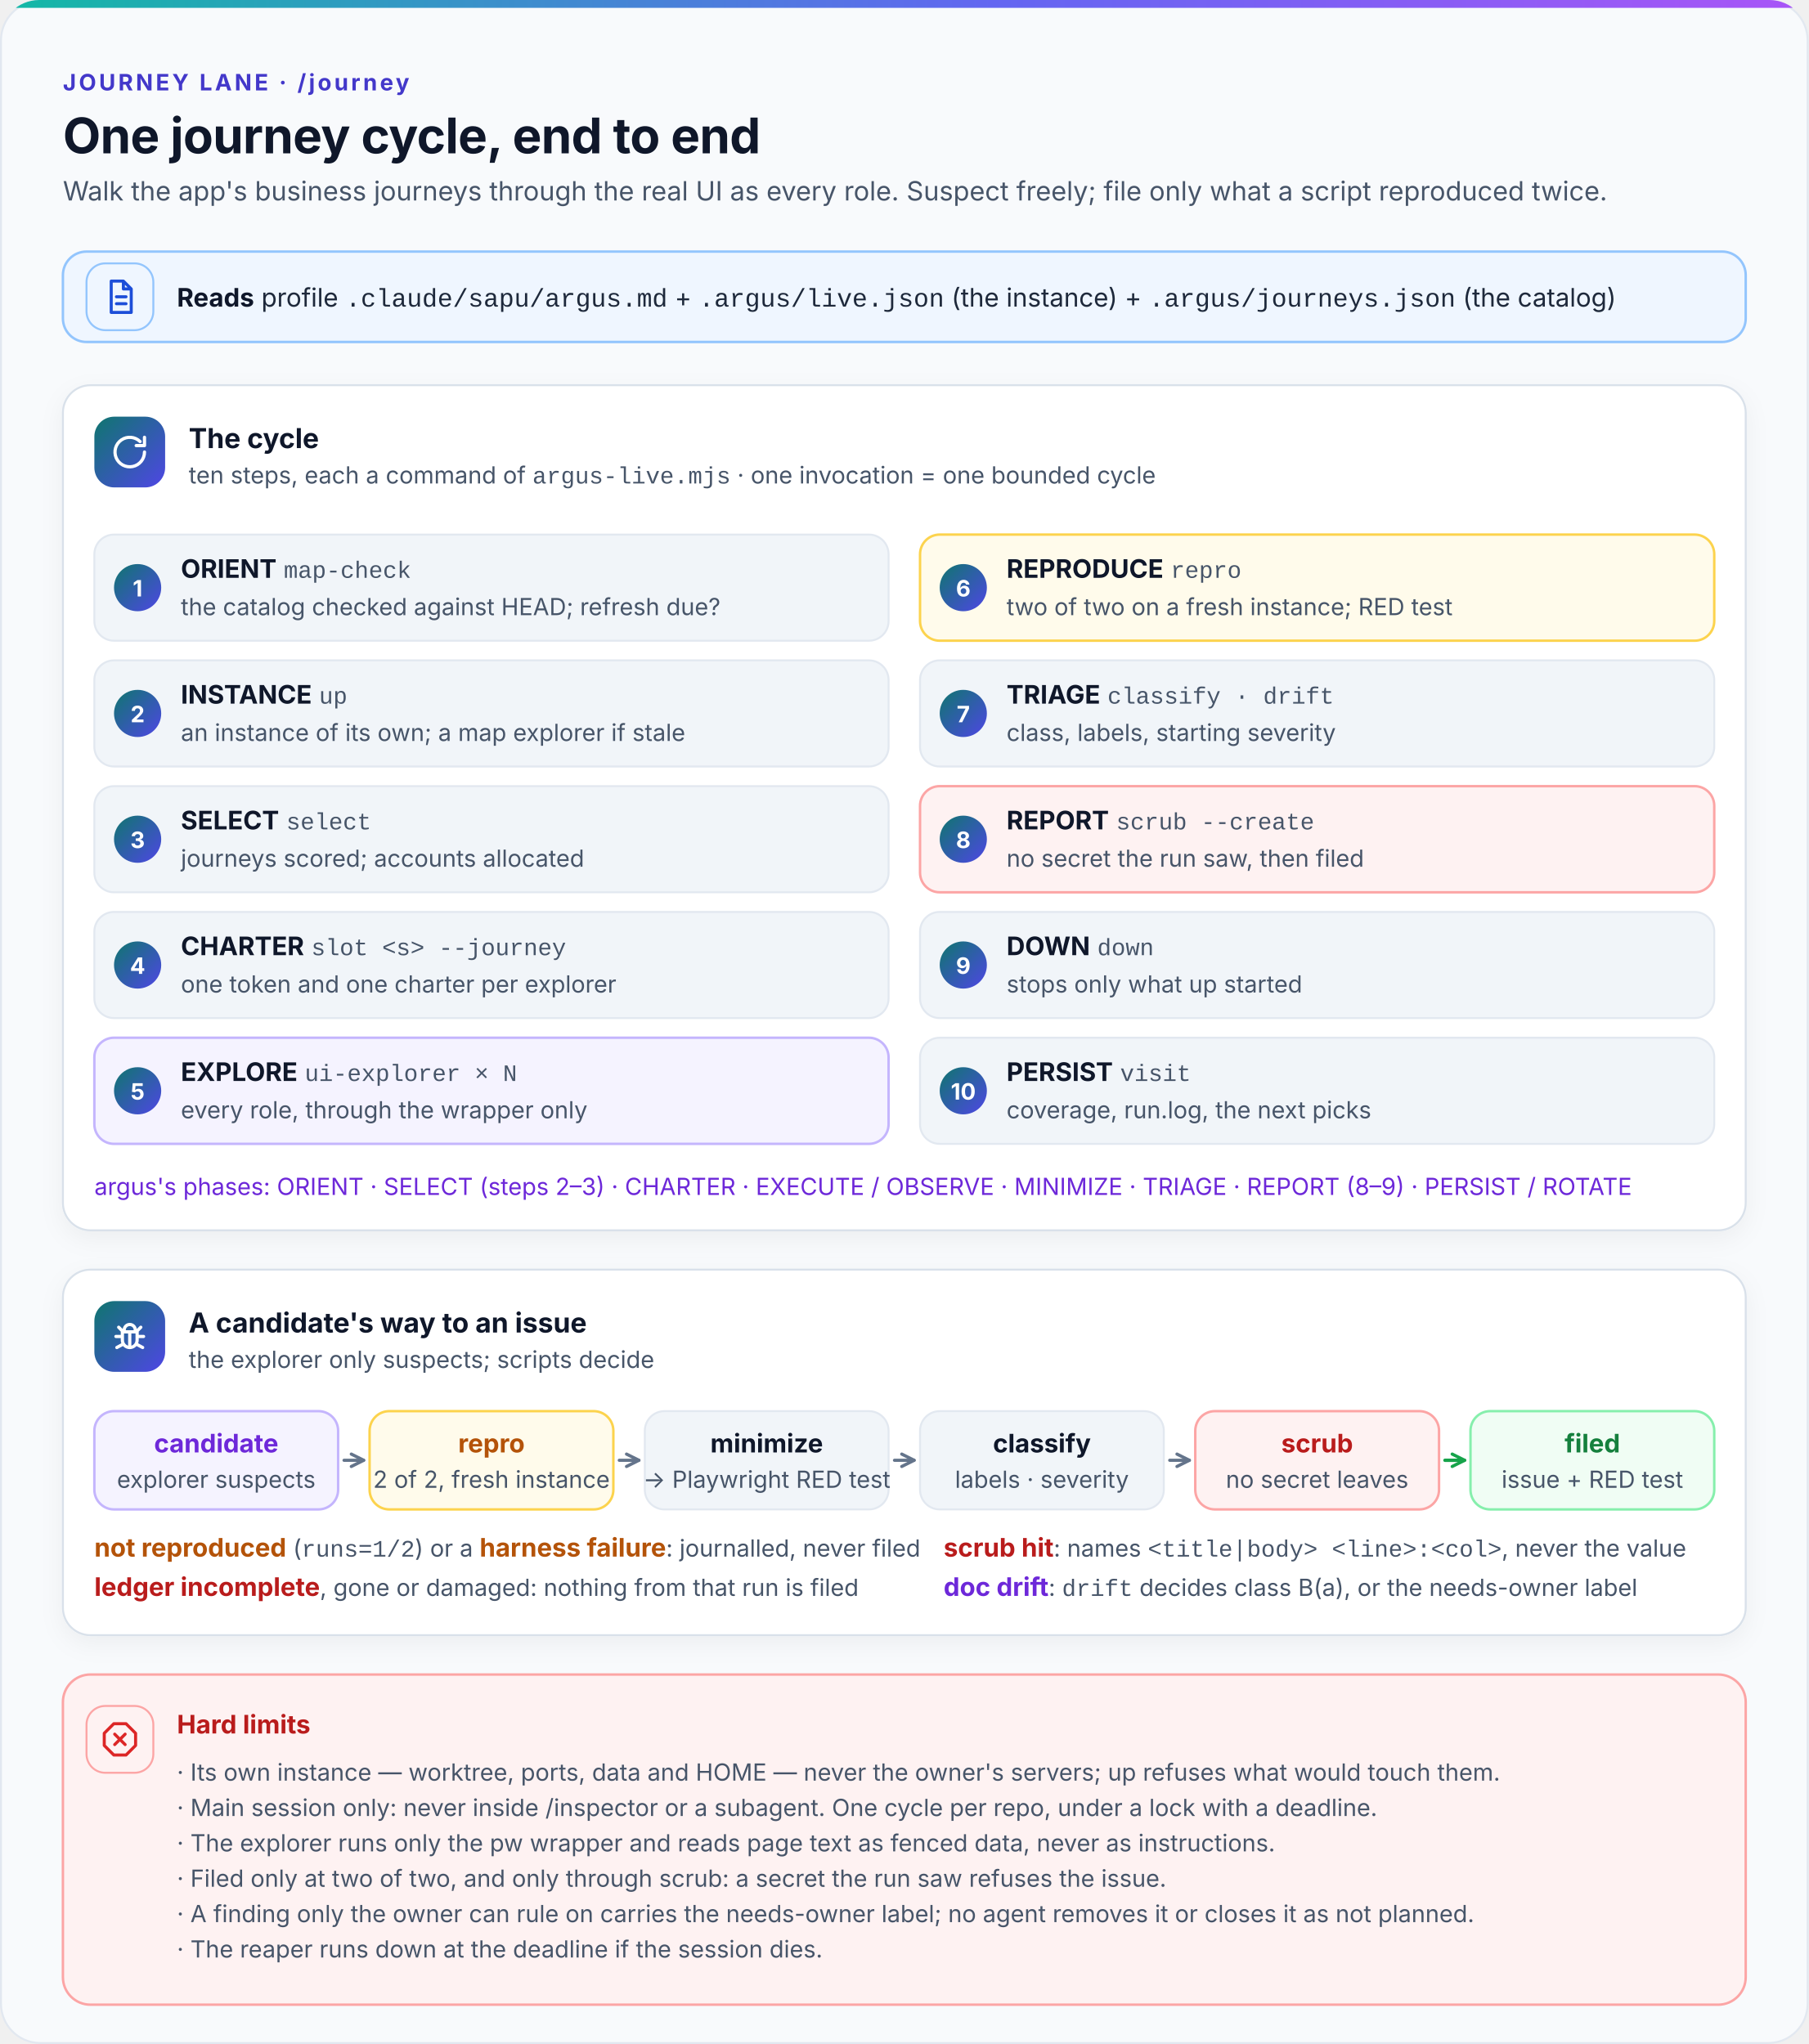
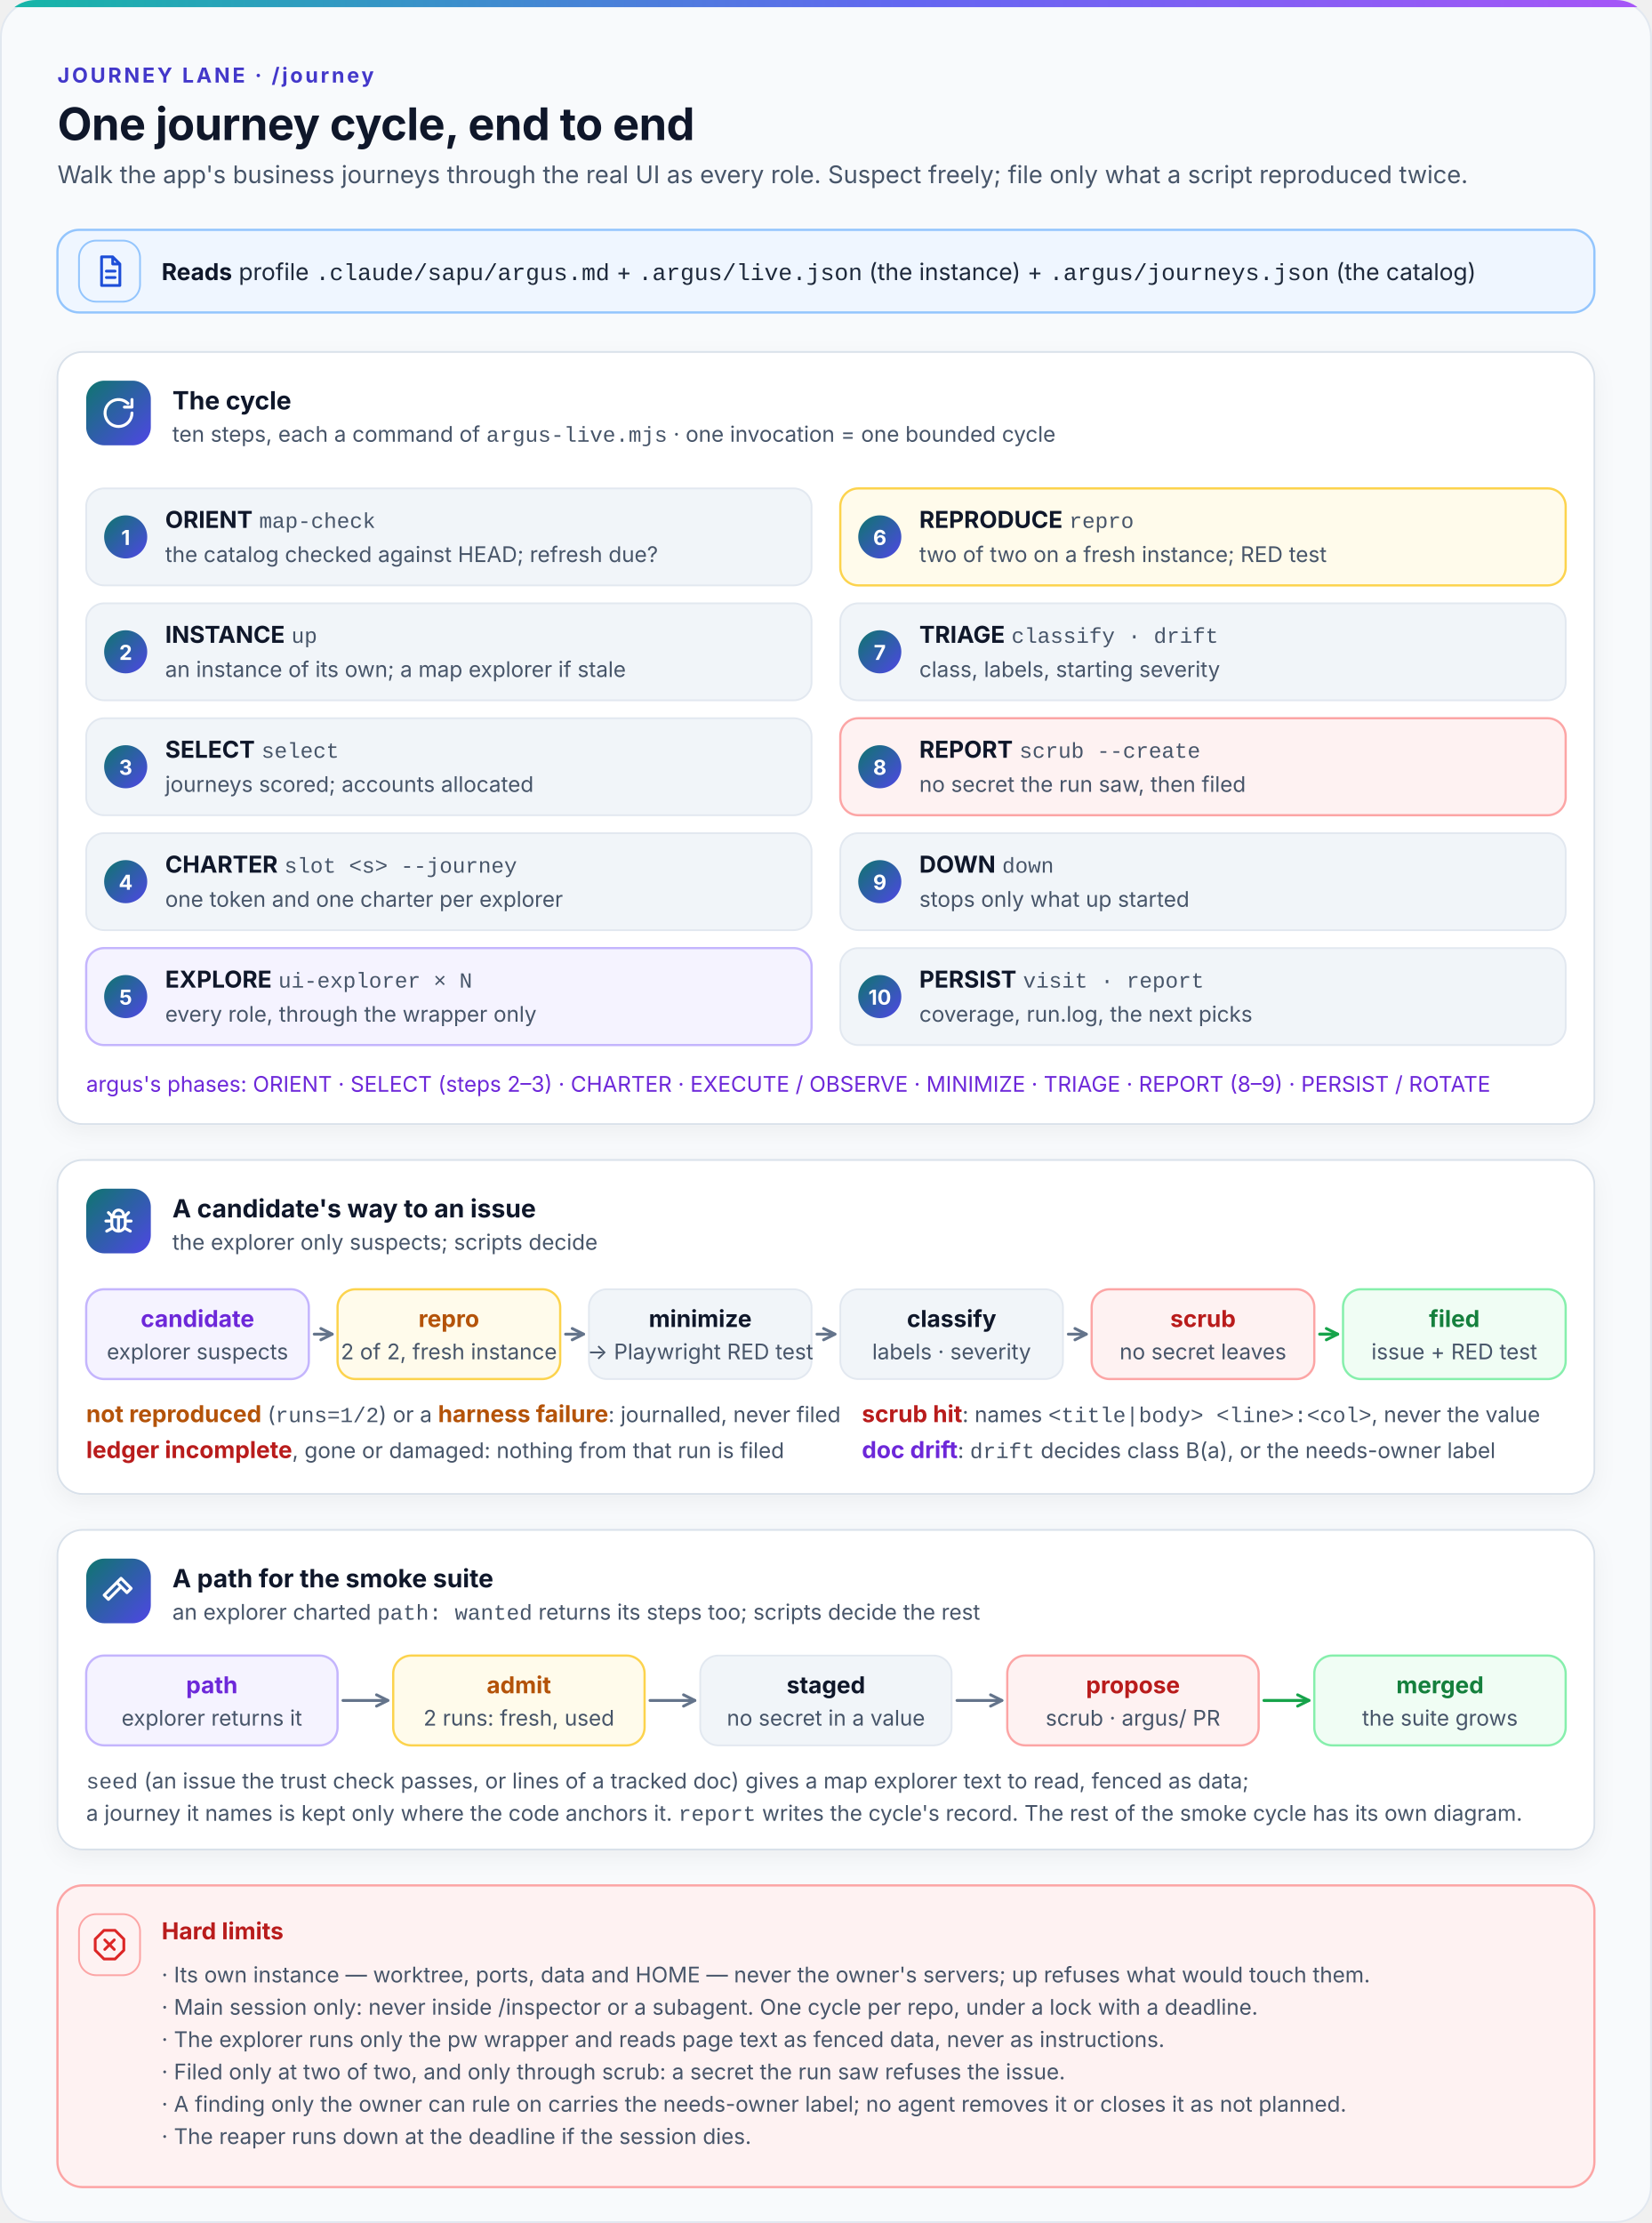
- <svg xmlns="http://www.w3.org/2000/svg" viewBox="0 0 920 1040" width="920" height="1040" role="img" aria-label="One journey cycle: argus's journey lane checks the catalog, brings up an isolated instance of its own, picks the top journeys, walks each with a ui-explorer agent through the browser wrapper only, reproduces every candidate two of two on a fresh instance, minimizes it into a RED test, classifies it, files it only after scrub finds no secret the run saw, tears the instance down and records the visit.">
+ <svg xmlns="http://www.w3.org/2000/svg" viewBox="0 0 920 1238" width="920" height="1238" role="img" aria-label="One journey cycle: argus's journey lane checks the catalog, brings up an isolated instance of its own, picks the top journeys, walks each with a ui-explorer agent through the browser wrapper only, reproduces every candidate two of two on a fresh instance, minimizes it into a RED test, classifies it, files it only after scrub finds no secret the run saw, tears the instance down and records the visit; an explorer that reached the goal of a journey charted for the smoke suite also returns a path, which the lane admits, once it held at every width and on a used instance, before it is proposed as a pull request.">
  <style>
    text{font-family:-apple-system,BlinkMacSystemFont,'Segoe UI',Inter,Helvetica,Arial,sans-serif;fill:#1e293b}
    .mono{font-family:ui-monospace,SFMono-Regular,Menlo,Consolas,'Liberation Mono',monospace}
    .canvas{fill:#f8fafc;stroke:#e2e8f0;stroke-width:1}
    .eyebrow{font-size:11.5px;font-weight:700;letter-spacing:.12em;fill:#4338ca}
    .h1{font-size:25px;font-weight:750;fill:#0f172a;letter-spacing:-.01em}
    .sub{font-size:13.5px;fill:#475569}
    .sec{font-size:15px;font-weight:700;fill:#0f172a}
    .sec2{font-size:12.5px;fill:#475569}
    .ttl{font-size:14px;font-weight:650;fill:#0f172a}
    .t{font-size:13px;fill:#1e293b}
    .tb{font-size:13px;font-weight:650;fill:#0f172a}
    .cap{font-size:12px;fill:#475569}
    .lbl{font-size:11.5px;font-weight:650;letter-spacing:.06em;fill:#475569}
    .chipt{font-size:11.5px;font-weight:600}
    .white{fill:#ffffff}
    .ink{fill:#0f172a} .muted{fill:#475569} .accent{fill:#4338ca} .tealt{fill:#0f766e}
    .card{fill:#ffffff;stroke:#d9e1ea;stroke-width:1}
    .sunken{fill:#f1f5f9;stroke:#e2e8f0;stroke-width:1}
    .chip{fill:#f1f5f9;stroke:#d9e1ea;stroke-width:1}
    .ar{stroke:#64748b;stroke-width:1.6;fill:none;stroke-linecap:round;stroke-linejoin:round}
    .ar-g{stroke:#16a34a;stroke-width:1.7;fill:none;stroke-linecap:round;stroke-linejoin:round}
    .ar-a{stroke:#d97706;stroke-width:1.6;fill:none;stroke-dasharray:5 4;stroke-linecap:round;stroke-linejoin:round}
    .ar-b{stroke:#1d4ed8;stroke-width:1.6;fill:none;stroke-dasharray:6 4;stroke-linecap:round}
    .ar-v{stroke:#7c3aed;stroke-width:1.6;fill:none;stroke-dasharray:6 4;stroke-linecap:round}
    .guard{stroke:#dc2626;stroke-width:1.4;fill:none;stroke-dasharray:2 4;stroke-linecap:round}
    .m-n{stroke:#64748b} .m-g{stroke:#16a34a} .m-a{stroke:#d97706} .m-b{stroke:#1d4ed8} .m-v{stroke:#7c3aed}
    .ico{fill:none;stroke-width:1.75;stroke-linecap:round;stroke-linejoin:round}
    .ico-n{stroke:#475569} .ico-w{stroke:#ffffff}
    .rule{stroke:#d9e1ea;stroke-width:1}
    .c-blue{fill:#1d4ed8} .k-blue{fill:#eff6ff;stroke:#93c5fd;stroke-width:1.25} .s-blue{stroke:#1d4ed8} .f-blue{fill:#1d4ed8} .tile-blue{fill:#eff6ff;stroke:#93c5fd;stroke-width:1}
    .c-green{fill:#15803d} .k-green{fill:#f0fdf4;stroke:#86efac;stroke-width:1.25} .s-green{stroke:#16a34a} .f-green{fill:#16a34a} .tile-green{fill:#f0fdf4;stroke:#86efac;stroke-width:1}
    .c-amber{fill:#b45309} .k-amber{fill:#fffbeb;stroke:#fcd34d;stroke-width:1.25} .s-amber{stroke:#d97706} .f-amber{fill:#d97706} .tile-amber{fill:#fffbeb;stroke:#fcd34d;stroke-width:1}
    .c-red{fill:#b91c1c} .k-red{fill:#fef2f2;stroke:#fca5a5;stroke-width:1.25} .s-red{stroke:#dc2626} .f-red{fill:#dc2626} .tile-red{fill:#fef2f2;stroke:#fca5a5;stroke-width:1}
    .c-violet{fill:#6d28d9} .k-violet{fill:#f5f3ff;stroke:#c4b5fd;stroke-width:1.25} .s-violet{stroke:#7c3aed} .f-violet{fill:#7c3aed} .tile-violet{fill:#f5f3ff;stroke:#c4b5fd;stroke-width:1}
  </style>
  <defs>
    <linearGradient id="brand" x1="0" y1="0" x2="1" y2="1">
      <stop offset="0" stop-color="#0f766e" />
      <stop offset="1" stop-color="#4f46e5" />
    </linearGradient>
    <linearGradient id="brandbar" x1="0" y1="0" x2="1" y2="0">
      <stop offset="0" stop-color="#14b8a6" />
      <stop offset=".55" stop-color="#6366f1" />
      <stop offset="1" stop-color="#a855f7" />
    </linearGradient>
    <filter id="sh" x="-10%" y="-10%" width="120%" height="140%">
      <feDropShadow dx="0" dy="1" stdDeviation="1" flood-color="#0f172a" flood-opacity="0.07" />
      <feDropShadow dx="0" dy="4" stdDeviation="6" flood-color="#0f172a" flood-opacity="0.05" />
    </filter>
    <marker id="mn" viewBox="0 0 10 10" refX="8.5" refY="5" markerWidth="9" markerHeight="9" markerUnits="userSpaceOnUse" orient="auto-start-reverse">
      <path d="M1.5,1.5 L8.5,5 L1.5,8.5" fill="none" stroke-width="1.8" stroke-linecap="round" stroke-linejoin="round" class="m-n" />
    </marker>
    <marker id="mg" viewBox="0 0 10 10" refX="8.5" refY="5" markerWidth="9" markerHeight="9" markerUnits="userSpaceOnUse" orient="auto-start-reverse">
      <path d="M1.5,1.5 L8.5,5 L1.5,8.5" fill="none" stroke-width="1.8" stroke-linecap="round" stroke-linejoin="round" class="m-g" />
    </marker>
    <marker id="ma" viewBox="0 0 10 10" refX="8.5" refY="5" markerWidth="9" markerHeight="9" markerUnits="userSpaceOnUse" orient="auto-start-reverse">
      <path d="M1.5,1.5 L8.5,5 L1.5,8.5" fill="none" stroke-width="1.8" stroke-linecap="round" stroke-linejoin="round" class="m-a" />
    </marker>
    <marker id="mb" viewBox="0 0 10 10" refX="8.5" refY="5" markerWidth="9" markerHeight="9" markerUnits="userSpaceOnUse" orient="auto-start-reverse">
      <path d="M1.5,1.5 L8.5,5 L1.5,8.5" fill="none" stroke-width="1.8" stroke-linecap="round" stroke-linejoin="round" class="m-b" />
    </marker>
    <marker id="mv" viewBox="0 0 10 10" refX="8.5" refY="5" markerWidth="9" markerHeight="9" markerUnits="userSpaceOnUse" orient="auto-start-reverse">
      <path d="M1.5,1.5 L8.5,5 L1.5,8.5" fill="none" stroke-width="1.8" stroke-linecap="round" stroke-linejoin="round" class="m-v" />
    </marker>
  </defs>
-   <rect x="0.5" y="0.5" width="919" height="1039" rx="20" class="canvas" />
+   <rect x="0.5" y="0.5" width="919" height="1237" rx="20" class="canvas" />
  <clipPath id="cv">
-     <rect x="0" y="0" width="920" height="1040" rx="20" />
+     <rect x="0" y="0" width="920" height="1238" rx="20" />
  </clipPath>
  <rect x="0" y="0" width="920" height="4" fill="url(#brandbar)" clip-path="url(#cv)" />
  <text x="32" y="46" class="eyebrow">JOURNEY LANE · /journey</text>
  <text x="32" y="78" class="h1">One journey cycle, end to end</text>
  <text x="32" y="102" class="sub">Walk the app's business journeys through the real UI as every role. Suspect freely; file only what a script reproduced twice.</text>
  <rect x="32" y="128" width="856" height="46" rx="12" class="k-blue" />
  <rect x="44" y="134" width="34" height="34" rx="9.562" class="tile-blue" />
  <g transform="translate(50.375,140.375) scale(0.8854167)">
    <path d="M7 3h7l4.5 4.5V21H7z M14 3v4.5h4.5 M10 12h5.5 M10 16h5.5" class="ico s-blue" />
  </g>
  <text x="90" y="156" class="t">
    <tspan class="tb">Reads</tspan>  profile <tspan class="mono">.claude/sapu/argus.md</tspan> + <tspan class="mono">.argus/live.json</tspan> (the instance) + <tspan class="mono">.argus/journeys.json</tspan> (the catalog)</text>
  <rect x="32" y="196" width="856" height="430" rx="14" class="card" filter="url(#sh)" />
  <rect x="48" y="212" width="36" height="36" rx="10.125" fill="url(#brand)" />
  <g transform="translate(54.75,218.75) scale(0.9375)">
    <path d="M20 12a8 8 0 1 1-2.4-5.7 M20 4v4.5h-4.5" class="ico ico-w" />
  </g>
  <text x="96" y="228" class="ttl">The cycle</text>
  <text x="96" y="246" class="cap">ten steps, each a command of <tspan class="mono">argus-live.mjs</tspan> · one invocation = one bounded cycle</text>
  <rect x="48" y="272" width="404" height="54" rx="10" class="sunken" />
  <circle cx="70" cy="299" r="12" fill="url(#brand)" />
  <text x="70" y="303.5" class="white" text-anchor="middle" style="font-size:11.5px;font-weight:700">1</text>
  <text x="92" y="294" class="t">
    <tspan class="tb">ORIENT</tspan>
    <tspan class="mono cap">map-check</tspan>
  </text>
  <text x="92" y="313" class="cap">the catalog checked against HEAD; refresh due?</text>
  <rect x="48" y="336" width="404" height="54" rx="10" class="sunken" />
  <circle cx="70" cy="363" r="12" fill="url(#brand)" />
  <text x="70" y="367.5" class="white" text-anchor="middle" style="font-size:11.5px;font-weight:700">2</text>
  <text x="92" y="358" class="t">
    <tspan class="tb">INSTANCE</tspan>
    <tspan class="mono cap">up</tspan>
  </text>
  <text x="92" y="377" class="cap">an instance of its own; a map explorer if stale</text>
  <rect x="48" y="400" width="404" height="54" rx="10" class="sunken" />
  <circle cx="70" cy="427" r="12" fill="url(#brand)" />
  <text x="70" y="431.5" class="white" text-anchor="middle" style="font-size:11.5px;font-weight:700">3</text>
  <text x="92" y="422" class="t">
    <tspan class="tb">SELECT</tspan>
    <tspan class="mono cap">select</tspan>
  </text>
  <text x="92" y="441" class="cap">journeys scored; accounts allocated</text>
  <rect x="48" y="464" width="404" height="54" rx="10" class="sunken" />
  <circle cx="70" cy="491" r="12" fill="url(#brand)" />
  <text x="70" y="495.5" class="white" text-anchor="middle" style="font-size:11.5px;font-weight:700">4</text>
  <text x="92" y="486" class="t">
    <tspan class="tb">CHARTER</tspan>
    <tspan class="mono cap">slot &lt;s&gt; --journey</tspan>
  </text>
  <text x="92" y="505" class="cap">one token and one charter per explorer</text>
  <rect x="48" y="528" width="404" height="54" rx="10" class="k-violet" />
  <circle cx="70" cy="555" r="12" fill="url(#brand)" />
  <text x="70" y="559.5" class="white" text-anchor="middle" style="font-size:11.5px;font-weight:700">5</text>
  <text x="92" y="550" class="t">
    <tspan class="tb">EXPLORE</tspan>
    <tspan class="mono cap">ui-explorer × N</tspan>
  </text>
  <text x="92" y="569" class="cap">every role, through the wrapper only</text>
  <rect x="468" y="272" width="404" height="54" rx="10" class="k-amber" />
  <circle cx="490" cy="299" r="12" fill="url(#brand)" />
  <text x="490" y="303.5" class="white" text-anchor="middle" style="font-size:11.5px;font-weight:700">6</text>
  <text x="512" y="294" class="t">
    <tspan class="tb">REPRODUCE</tspan>
    <tspan class="mono cap">repro</tspan>
  </text>
  <text x="512" y="313" class="cap">two of two on a fresh instance; RED test</text>
  <rect x="468" y="336" width="404" height="54" rx="10" class="sunken" />
  <circle cx="490" cy="363" r="12" fill="url(#brand)" />
  <text x="490" y="367.5" class="white" text-anchor="middle" style="font-size:11.5px;font-weight:700">7</text>
  <text x="512" y="358" class="t">
    <tspan class="tb">TRIAGE</tspan>
    <tspan class="mono cap">classify · drift</tspan>
  </text>
  <text x="512" y="377" class="cap">class, labels, starting severity</text>
  <rect x="468" y="400" width="404" height="54" rx="10" class="k-red" />
  <circle cx="490" cy="427" r="12" fill="url(#brand)" />
  <text x="490" y="431.5" class="white" text-anchor="middle" style="font-size:11.5px;font-weight:700">8</text>
  <text x="512" y="422" class="t">
    <tspan class="tb">REPORT</tspan>
    <tspan class="mono cap">scrub --create</tspan>
  </text>
  <text x="512" y="441" class="cap">no secret the run saw, then filed</text>
  <rect x="468" y="464" width="404" height="54" rx="10" class="sunken" />
  <circle cx="490" cy="491" r="12" fill="url(#brand)" />
  <text x="490" y="495.5" class="white" text-anchor="middle" style="font-size:11.5px;font-weight:700">9</text>
  <text x="512" y="486" class="t">
    <tspan class="tb">DOWN</tspan>
    <tspan class="mono cap">down</tspan>
  </text>
  <text x="512" y="505" class="cap">stops only what up started</text>
  <rect x="468" y="528" width="404" height="54" rx="10" class="sunken" />
  <circle cx="490" cy="555" r="12" fill="url(#brand)" />
  <text x="490" y="559.5" class="white" text-anchor="middle" style="font-size:11.5px;font-weight:700">10</text>
  <text x="512" y="550" class="t">
    <tspan class="tb">PERSIST</tspan>
-     <tspan class="mono cap">visit</tspan>
+     <tspan class="mono cap">visit · report</tspan>
  </text>
  <text x="512" y="569" class="cap">coverage, run.log, the next picks</text>
  <text x="48" y="608" class="cap c-violet">argus's phases: ORIENT · SELECT (steps 2–3) · CHARTER · EXECUTE / OBSERVE · MINIMIZE · TRIAGE · REPORT (8–9) · PERSIST / ROTATE</text>
  <rect x="32" y="646" width="856" height="186" rx="14" class="card" filter="url(#sh)" />
  <rect x="48" y="662" width="36" height="36" rx="10.125" fill="url(#brand)" />
  <g transform="translate(54.75,668.75) scale(0.9375)">
    <path d="M9 8.5a3 3 0 0 1 6 0 M8 9.5h8v4.5a4 4 0 0 1-8 0z M12 10v8 M8 12H4.5 M19.5 12H16 M8.3 16.2L5 18 M15.7 16.2L19 18 M8.5 9.5L6 7 M15.5 9.5L18 7" class="ico ico-w" />
  </g>
  <text x="96" y="678" class="ttl">A candidate's way to an issue</text>
  <text x="96" y="696" class="cap">the explorer only suspects; scripts decide</text>
  <rect x="48" y="718" width="124" height="50" rx="10" class="k-violet" />
  <text x="110" y="739" class="tb c-violet" text-anchor="middle">candidate</text>
  <text x="110" y="757" class="cap" text-anchor="middle">explorer suspects</text>
  <path d="M175,743 L185,743" class="ar" marker-end="url(#mn)" />
  <rect x="188" y="718" width="124" height="50" rx="10" class="k-amber" />
  <text x="250" y="739" class="tb c-amber" text-anchor="middle">repro</text>
  <text x="250" y="757" class="cap" text-anchor="middle">2 of 2, fresh instance</text>
  <path d="M315,743 L325,743" class="ar" marker-end="url(#mn)" />
  <rect x="328" y="718" width="124" height="50" rx="10" class="sunken" />
  <text x="390" y="739" class="tb" text-anchor="middle">minimize</text>
  <text x="390" y="757" class="cap" text-anchor="middle">→ Playwright RED test</text>
  <path d="M455,743 L465,743" class="ar" marker-end="url(#mn)" />
  <rect x="468" y="718" width="124" height="50" rx="10" class="sunken" />
  <text x="530" y="739" class="tb" text-anchor="middle">classify</text>
  <text x="530" y="757" class="cap" text-anchor="middle">labels · severity</text>
  <path d="M595,743 L605,743" class="ar" marker-end="url(#mn)" />
  <rect x="608" y="718" width="124" height="50" rx="10" class="k-red" />
  <text x="670" y="739" class="tb c-red" text-anchor="middle">scrub</text>
  <text x="670" y="757" class="cap" text-anchor="middle">no secret leaves</text>
  <path d="M735,743 L745,743" class="ar-g" marker-end="url(#mg)" />
  <rect x="748" y="718" width="124" height="50" rx="10" class="k-green" />
  <text x="810" y="739" class="tb c-green" text-anchor="middle">filed</text>
  <text x="810" y="757" class="cap" text-anchor="middle">issue + RED test</text>
  <text x="48" y="792" class="cap">
    <tspan class="tb c-amber">not reproduced</tspan> (<tspan class="mono">runs=1/2</tspan>) or a <tspan class="tb c-amber">harness failure</tspan>: journalled, never filed</text>
  <text x="48" y="812" class="cap">
    <tspan class="tb c-red">ledger incomplete</tspan>, gone or damaged: nothing from that run is filed</text>
  <text x="480" y="792" class="cap">
    <tspan class="tb c-red">scrub hit</tspan>: names <tspan class="mono">&lt;title|body&gt; &lt;line&gt;:&lt;col&gt;</tspan>, never the value</text>
  <text x="480" y="812" class="cap">
    <tspan class="tb c-violet">doc drift</tspan>: <tspan class="mono">drift</tspan> decides class B(a), or the needs-owner label</text>
-   <rect x="32" y="852" width="856" height="168" rx="14" class="k-red" />
-   <rect x="44" y="868" width="34" height="34" rx="9.562" class="tile-red" />
-   <g transform="translate(50.375,874.375) scale(0.8854167)">
+   <rect x="32" y="852" width="856" height="178" rx="14" class="card" filter="url(#sh)" />
+   <rect x="48" y="868" width="36" height="36" rx="10.125" fill="url(#brand)" />
+   <g transform="translate(54.75,874.75) scale(0.9375)">
+     <path d="M13.5 4.5l6 6-2.5 2.5-6-6z M11 7L3.5 14.5 6 17l7.5-7.5" class="ico ico-w" />
+   </g>
+   <text x="96" y="884" class="ttl">A path for the smoke suite</text>
+   <text x="96" y="902" class="cap">an explorer charted <tspan class="mono">path: wanted</tspan> returns its steps too; scripts decide the rest</text>
+   <rect x="48" y="922" width="140" height="50" rx="10" class="k-violet" />
+   <text x="118" y="943" class="tb c-violet" text-anchor="middle">path</text>
+   <text x="118" y="961" class="cap" text-anchor="middle">explorer returns it</text>
+   <path d="M191,947 L216,947" class="ar" marker-end="url(#mn)" />
+   <rect x="219" y="922" width="140" height="50" rx="10" class="k-amber" />
+   <text x="289" y="943" class="tb c-amber" text-anchor="middle">admit</text>
+   <text x="289" y="961" class="cap" text-anchor="middle">2 runs: fresh, used</text>
+   <path d="M362,947 L387,947" class="ar" marker-end="url(#mn)" />
+   <rect x="390" y="922" width="140" height="50" rx="10" class="sunken" />
+   <text x="460" y="943" class="tb" text-anchor="middle">staged</text>
+   <text x="460" y="961" class="cap" text-anchor="middle">no secret in a value</text>
+   <path d="M533,947 L558,947" class="ar" marker-end="url(#mn)" />
+   <rect x="561" y="922" width="140" height="50" rx="10" class="k-red" />
+   <text x="631" y="943" class="tb c-red" text-anchor="middle">propose</text>
+   <text x="631" y="961" class="cap" text-anchor="middle">scrub · argus/ PR</text>
+   <path d="M704,947 L729,947" class="ar-g" marker-end="url(#mg)" />
+   <rect x="732" y="922" width="140" height="50" rx="10" class="k-green" />
+   <text x="802" y="943" class="tb c-green" text-anchor="middle">merged</text>
+   <text x="802" y="961" class="cap" text-anchor="middle">the suite grows</text>
+   <text x="48" y="996" class="cap">
+     <tspan class="mono">seed</tspan> (an issue the trust check passes, or lines of a tracked doc) gives a map explorer text to read, fenced as data;</text>
+   <text x="48" y="1014" class="cap">a journey it names is kept only where the code anchors it. <tspan class="mono">report</tspan> writes the cycle's record. The rest of the smoke cycle has its own diagram.</text>
+   <rect x="32" y="1050" width="856" height="168" rx="14" class="k-red" />
+   <rect x="44" y="1066" width="34" height="34" rx="9.562" class="tile-red" />
+   <g transform="translate(50.375,1072.375) scale(0.8854167)">
    <path d="M8.5 3h7L21 8.5v7L15.5 21h-7L3 15.5v-7z M9 9l6 6 M15 9l-6 6" class="ico s-red" />
  </g>
-   <text x="90" y="882" class="t">
+   <text x="90" y="1080" class="t">
    <tspan class="tb c-red">Hard limits</tspan>
  </text>
-   <text x="90" y="906" class="cap">· Its own instance — worktree, ports, data and HOME — never the owner's servers; up refuses what would touch them.</text>
-   <text x="90" y="924" class="cap">· Main session only: never inside /inspector or a subagent. One cycle per repo, under a lock with a deadline.</text>
-   <text x="90" y="942" class="cap">· The explorer runs only the pw wrapper and reads page text as fenced data, never as instructions.</text>
-   <text x="90" y="960" class="cap">· Filed only at two of two, and only through scrub: a secret the run saw refuses the issue.</text>
-   <text x="90" y="978" class="cap">· A finding only the owner can rule on carries the needs-owner label; no agent removes it or closes it as not planned.</text>
-   <text x="90" y="996" class="cap">· The reaper runs down at the deadline if the session dies.</text>
+   <text x="90" y="1104" class="cap">· Its own instance — worktree, ports, data and HOME — never the owner's servers; up refuses what would touch them.</text>
+   <text x="90" y="1122" class="cap">· Main session only: never inside /inspector or a subagent. One cycle per repo, under a lock with a deadline.</text>
+   <text x="90" y="1140" class="cap">· The explorer runs only the pw wrapper and reads page text as fenced data, never as instructions.</text>
+   <text x="90" y="1158" class="cap">· Filed only at two of two, and only through scrub: a secret the run saw refuses the issue.</text>
+   <text x="90" y="1176" class="cap">· A finding only the owner can rule on carries the needs-owner label; no agent removes it or closes it as not planned.</text>
+   <text x="90" y="1194" class="cap">· The reaper runs down at the deadline if the session dies.</text>
</svg>
